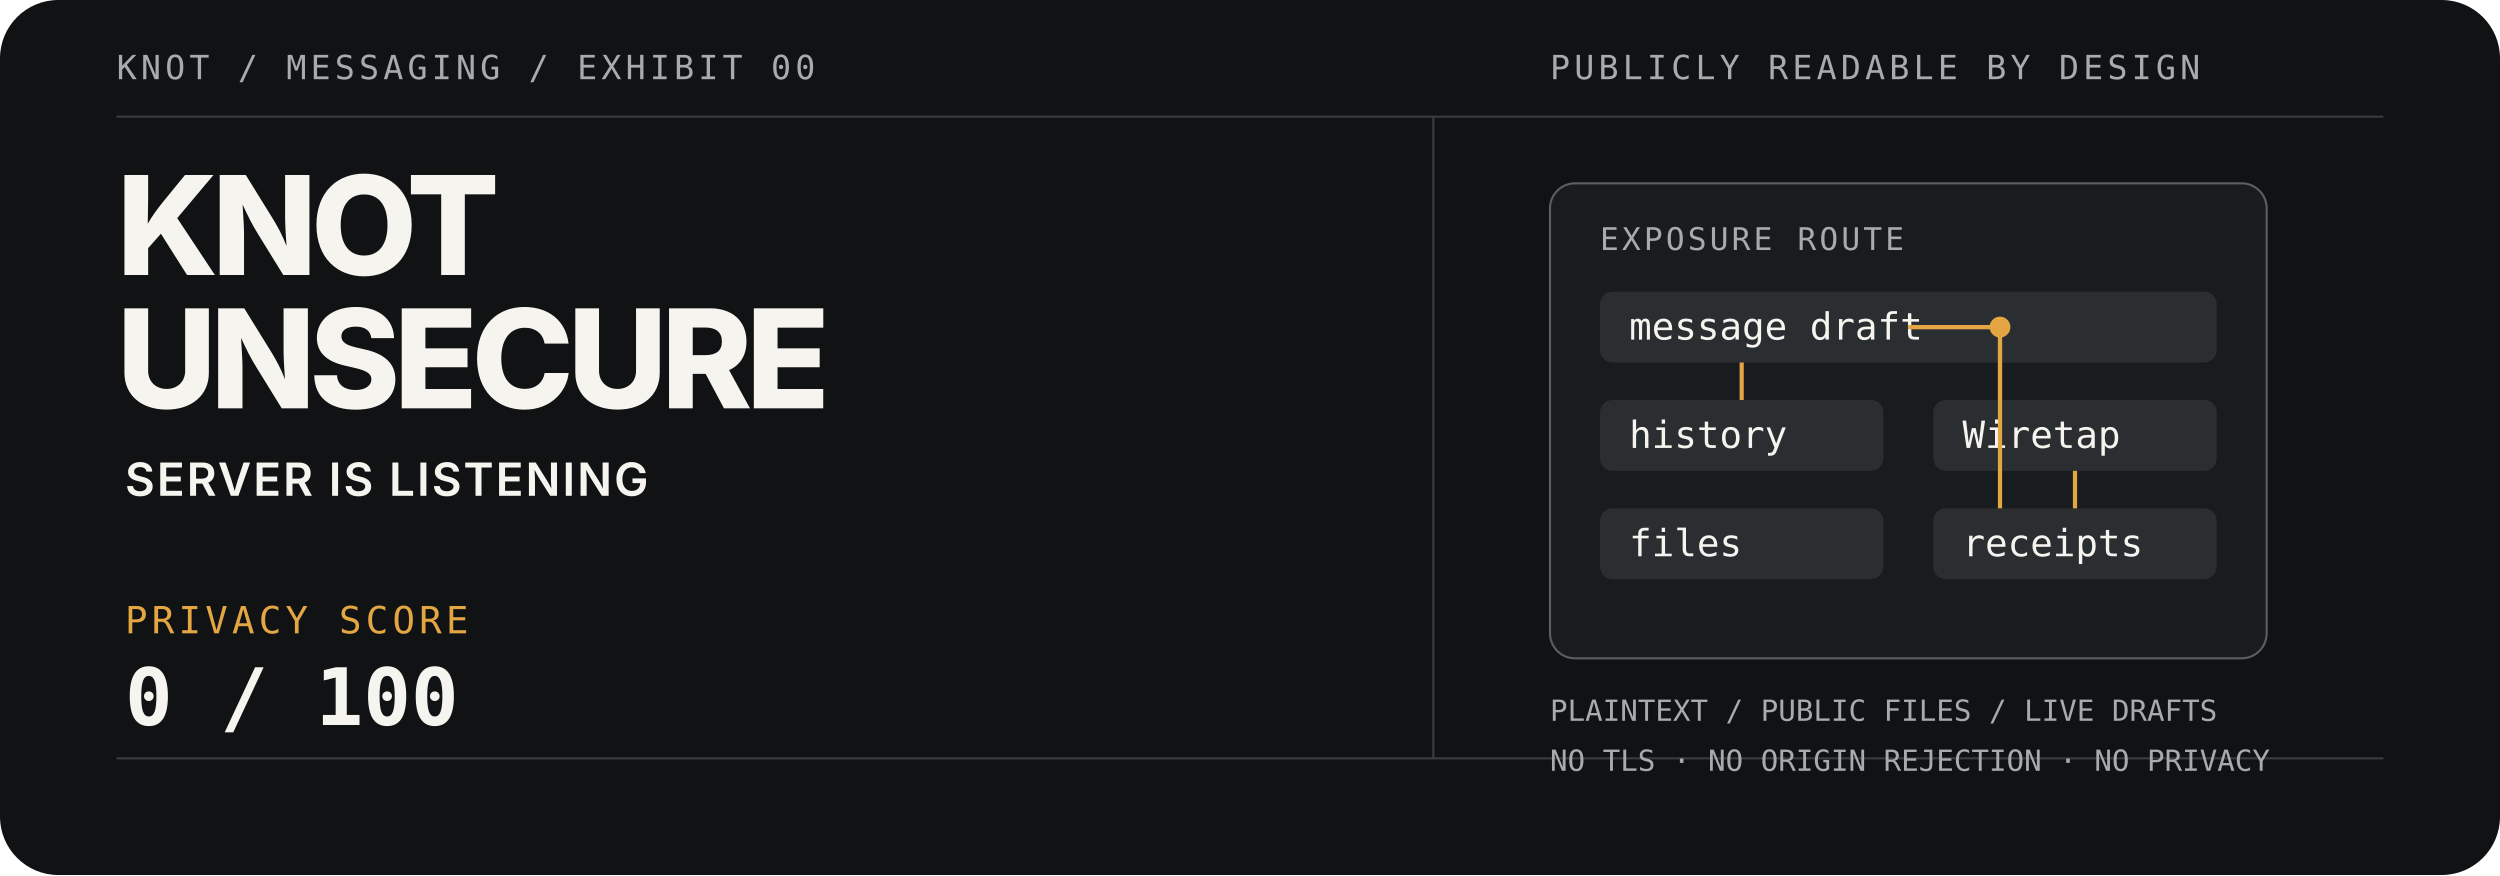
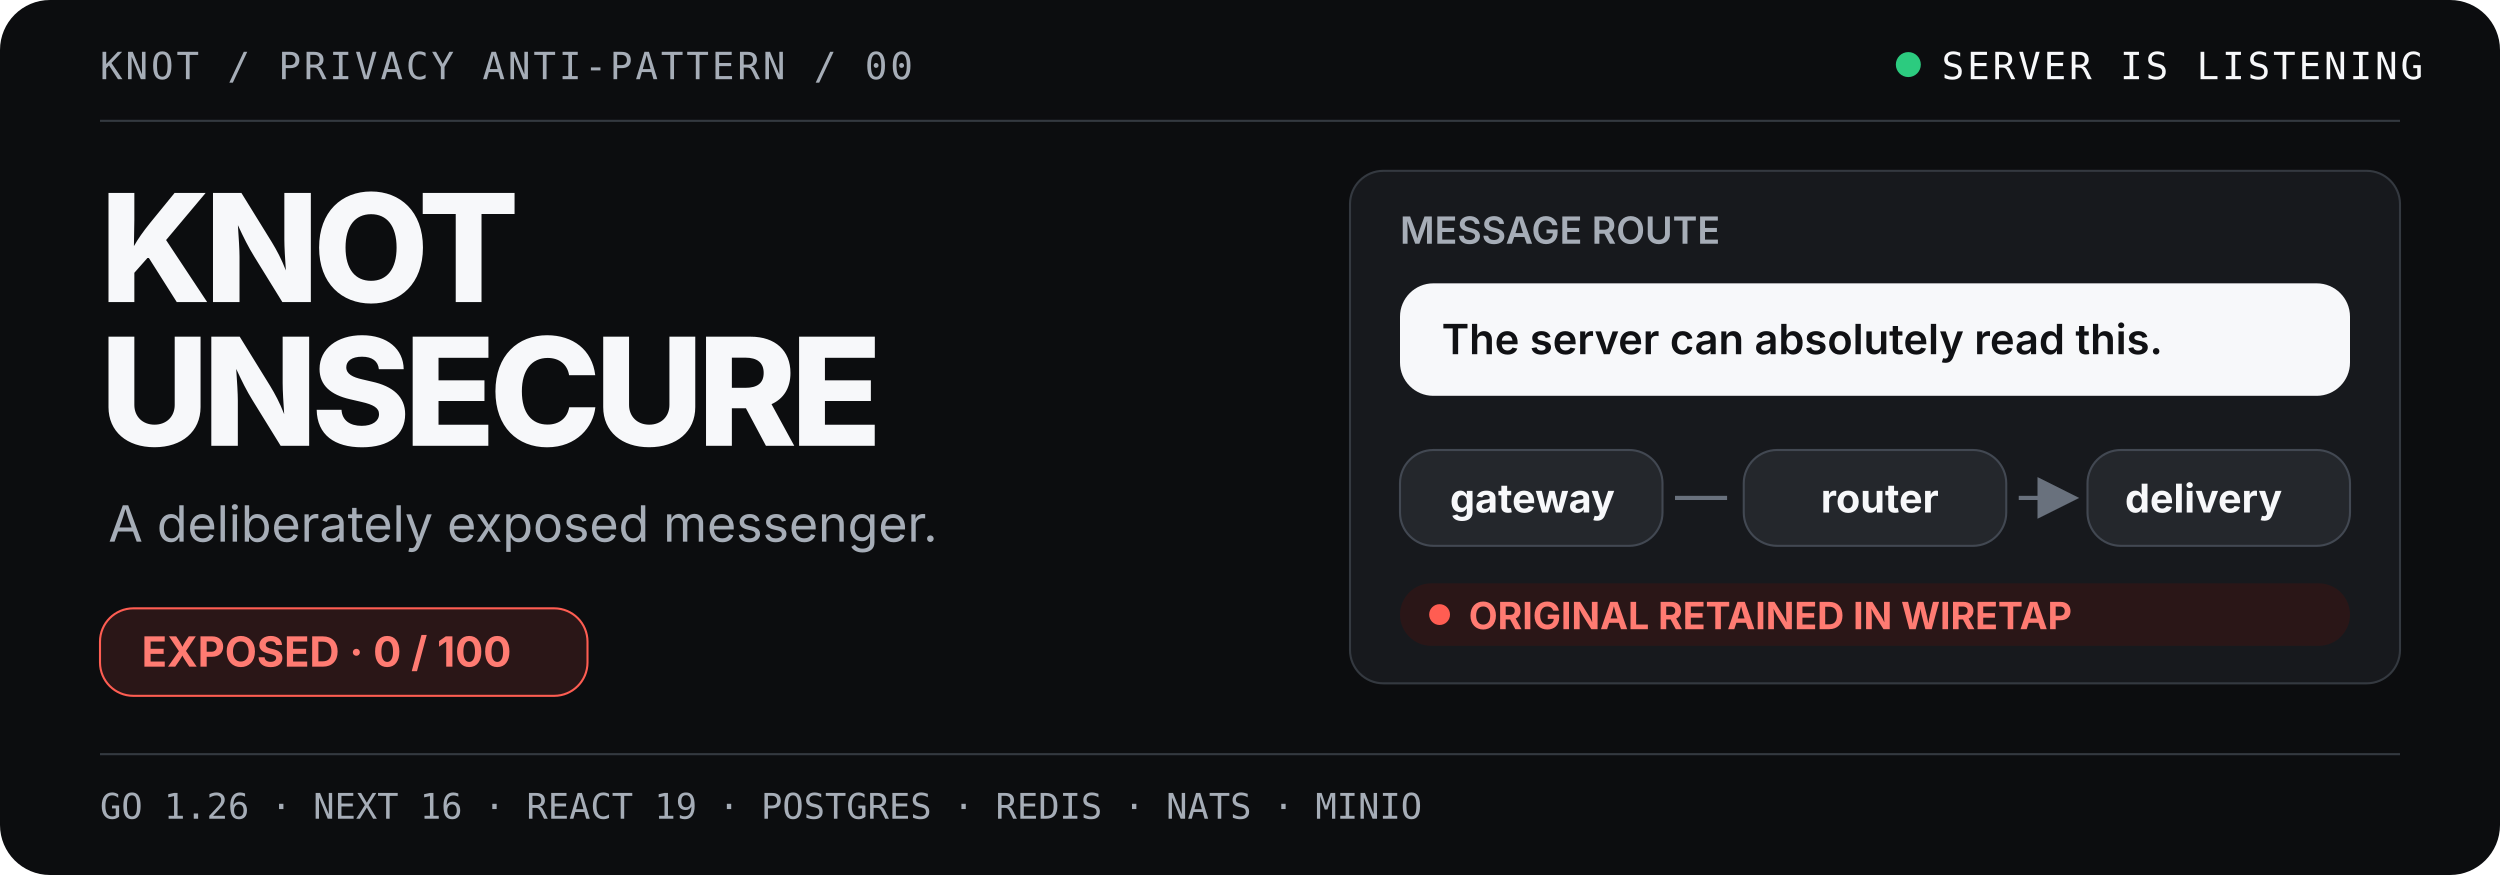
<svg xmlns="http://www.w3.org/2000/svg" width="1200" height="420" viewBox="0 0 1200 420" role="img" aria-labelledby="title desc">
-   <rect width="1200" height="420" rx="28" fill="#101214" />
-   <path d="M56 56H1144M56 364H1144" stroke="#3a3d40" stroke-width="1" />
-   <path d="M688 56V364" stroke="#3a3d40" stroke-width="1" />
-   <g fill="#a8abad" font-family="ui-monospace, SFMono-Regular, Menlo, monospace" font-size="16" letter-spacing="2">
-     <text x="56" y="38">KNOT / MESSAGING / EXHIBIT 00</text>
-     <text x="744" y="38">PUBLICLY READABLE BY DESIGN</text>
+   <defs>
+     <marker id="arrow" markerWidth="10" markerHeight="10" refX="8" refY="5" orient="auto">
+       <path d="M0 0L10 5L0 10Z" fill="#69717D" />
+     </marker>
+   </defs>
+   <rect width="1200" height="420" rx="24" fill="#0C0D0F" />
+   <path d="M48 58H1152M48 362H1152" stroke="#343940" />
+   <g font-family="ui-monospace, SFMono-Regular, Menlo, monospace" font-size="18" letter-spacing="1.4">
+     <text x="48" y="38" fill="#A6ADB7">KNOT / PRIVACY ANTI-PATTERN / 00</text>
+     <circle cx="916" cy="31" r="6" fill="#2CCB7F" />
+     <text x="932" y="38" fill="#F7F8FA">SERVER IS LISTENING</text>
  </g>
-   <g fill="#f6f4ef" font-family="-apple-system, BlinkMacSystemFont, Segoe UI, sans-serif">
-     <text x="56" y="132" font-size="66" font-weight="800" letter-spacing="-3">KNOT</text>
-     <text x="56" y="196" font-size="66" font-weight="800" letter-spacing="-3">UNSECURE</text>
-     <text x="60" y="238" font-size="22" font-weight="600" letter-spacing="1">SERVER IS LISTENING</text>
+   <g font-family="-apple-system, BlinkMacSystemFont, Segoe UI, sans-serif">
+     <text x="48" y="145" fill="#F7F8FA" font-size="72" font-weight="760" letter-spacing="-3">KNOT</text>
+     <text x="48" y="214" fill="#F7F8FA" font-size="72" font-weight="760" letter-spacing="-3">UNSECURE</text>
+     <text x="52" y="260" fill="#A6ADB7" font-size="24">A deliberately exposed messenger.</text>
+     <rect x="48" y="292" width="234" height="42" rx="16" fill="#2A1617" stroke="#FF5D52" />
+     <text x="68" y="320" fill="#FF7B72" font-size="20" font-weight="650">EXPOSED · 0 / 100</text>
  </g>
-   <g font-family="ui-monospace, SFMono-Regular, Menlo, monospace">
-     <text x="60" y="304" fill="#e4a642" font-size="18" letter-spacing="2">PRIVACY SCORE</text>
-     <text x="60" y="348" fill="#f6f4ef" font-size="38" font-weight="700">0 / 100</text>
+   <g transform="translate(648 82)" font-family="-apple-system, BlinkMacSystemFont, Segoe UI, sans-serif">
+     <rect width="504" height="246" rx="16" fill="#17191D" stroke="#343940" />
+     <text x="24" y="35" fill="#A6ADB7" font-size="18" font-weight="600">MESSAGE ROUTE</text>
+     <rect x="24" y="54" width="456" height="54" rx="16" fill="#F7F8FA" />
+     <text x="44" y="88" fill="#101114" font-size="20" font-weight="600">The server can absolutely read this.</text>
+     <g transform="translate(24 134)">
+       <rect width="126" height="46" rx="16" fill="#24272C" stroke="#424852" />
+       <rect x="165" width="126" height="46" rx="16" fill="#24272C" stroke="#424852" />
+       <rect x="330" width="126" height="46" rx="16" fill="#24272C" stroke="#424852" />
+       <text x="24" y="30" fill="#F7F8FA" font-size="19" font-weight="650">gateway</text>
+       <text x="202" y="30" fill="#F7F8FA" font-size="19" font-weight="650">router</text>
+       <text x="348" y="30" fill="#F7F8FA" font-size="19" font-weight="650">delivery</text>
+       <path d="M132 23H157M297 23H322" stroke="#69717D" stroke-width="2" marker-end="url(#arrow)" />
+     </g>
+     <rect x="24" y="198" width="456" height="30" rx="15" fill="#2A1617" />
+     <circle cx="43" cy="213" r="5" fill="#FF5D52" />
+     <text x="57" y="220" fill="#FF7B72" font-size="18" font-weight="650">ORIGINAL RETAINED IN WIRETAP</text>
  </g>
-   <g transform="translate(744 88)" font-family="ui-monospace, SFMono-Regular, Menlo, monospace">
-     <rect width="344" height="228" rx="12" fill="#191c1f" stroke="#5b5f62" />
-     <text x="24" y="32" fill="#a8abad" font-size="15" letter-spacing="1.5">EXPOSURE ROUTE</text>
-     <g fill="#f6f4ef" font-size="18">
-       <rect x="24" y="52" width="296" height="34" rx="6" fill="#2a2e31" />
-       <text x="38" y="75">message draft</text>
-       <rect x="24" y="104" width="136" height="34" rx="6" fill="#2a2e31" />
-       <text x="38" y="127">history</text>
-       <rect x="184" y="104" width="136" height="34" rx="6" fill="#2a2e31" />
-       <text x="198" y="127">Wiretap</text>
-       <rect x="24" y="156" width="136" height="34" rx="6" fill="#2a2e31" />
-       <text x="38" y="179">files</text>
-       <rect x="184" y="156" width="136" height="34" rx="6" fill="#2a2e31" />
-       <text x="198" y="179">receipts</text>
-     </g>
-     <g stroke="#e4a642" stroke-width="2" fill="none">
-       <path d="M172 69H216V104" />
-       <path d="M172 69H216V156" />
-       <path d="M92 86V104" />
-       <path d="M252 138V156" />
-     </g>
-     <circle cx="216" cy="69" r="5" fill="#e4a642" />
-   </g>
-   <g fill="#a8abad" font-family="ui-monospace, SFMono-Regular, Menlo, monospace" font-size="14">
-     <text x="744" y="346">PLAINTEXT / PUBLIC FILES / LIVE DRAFTS</text>
-     <text x="744" y="370">NO TLS · NO ORIGIN REJECTION · NO PRIVACY</text>
+   <g fill="#A6ADB7" font-family="ui-monospace, SFMono-Regular, Menlo, monospace" font-size="17">
+     <text x="48" y="393">GO 1.26 · NEXT 16 · REACT 19 · POSTGRES · REDIS · NATS · MINIO</text>
  </g>
</svg>
